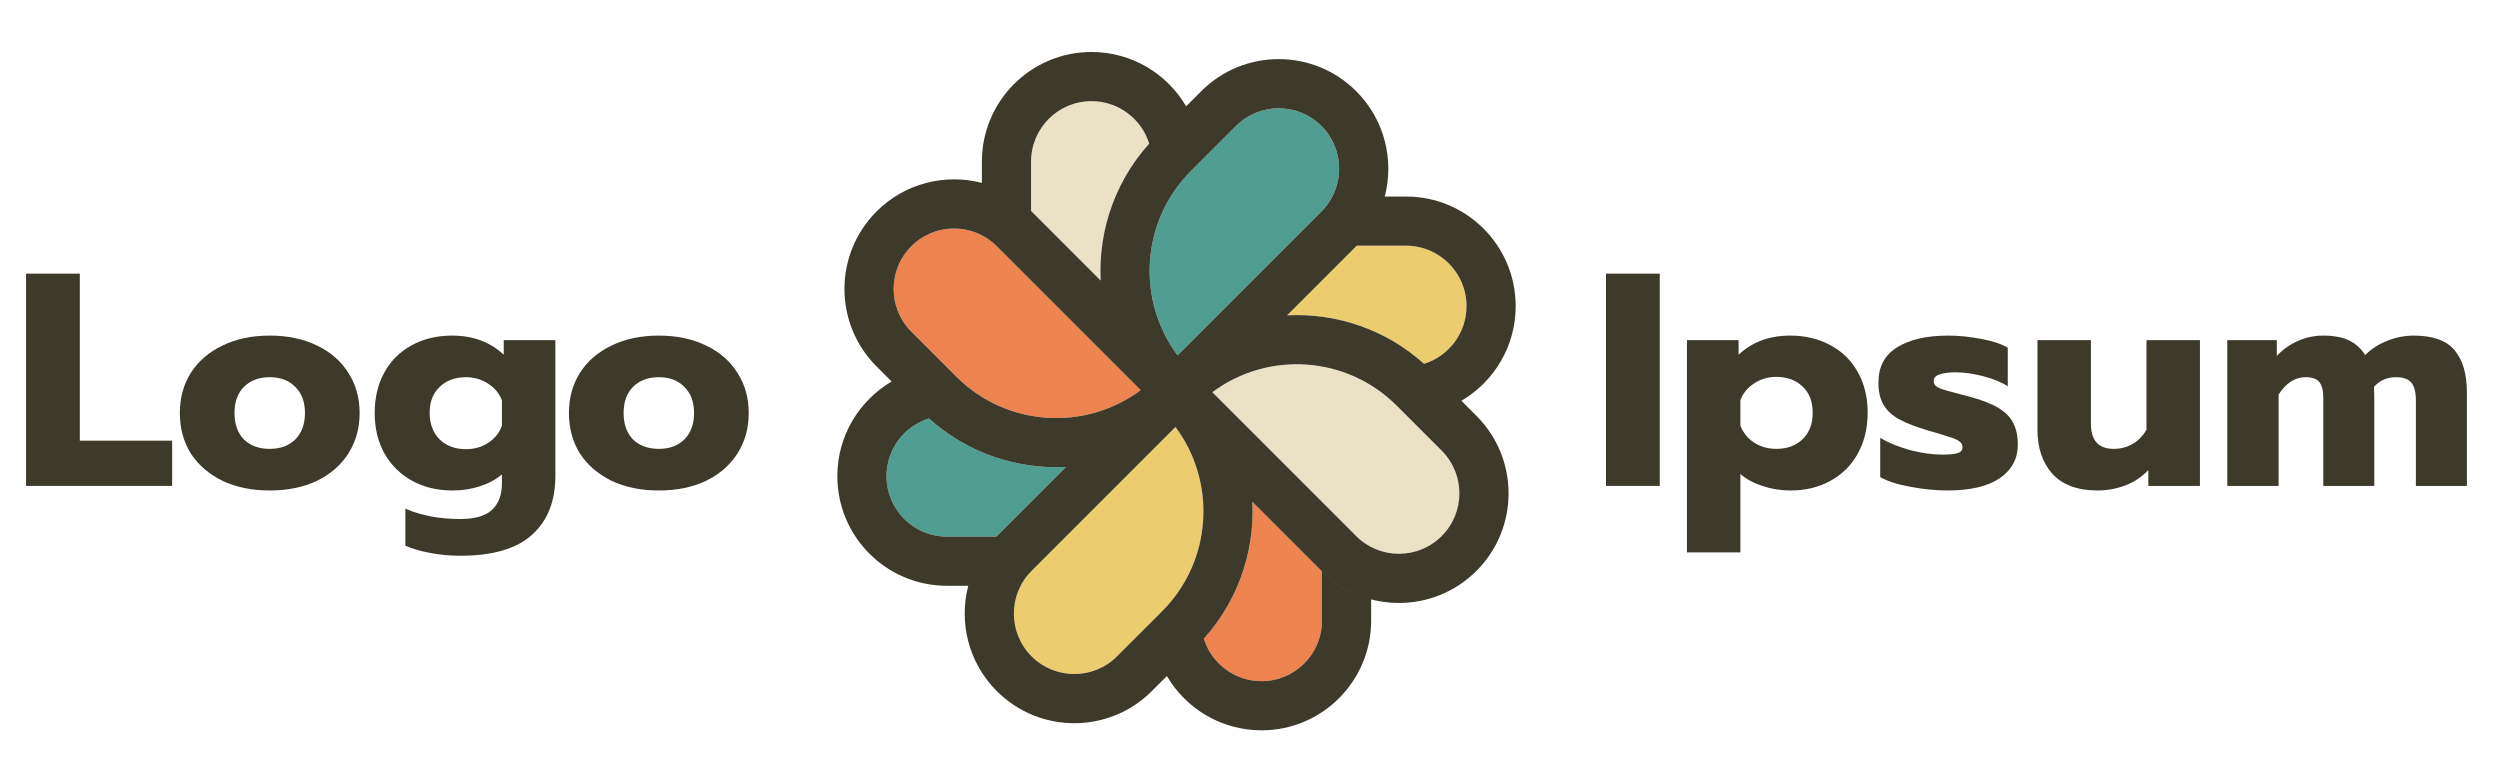
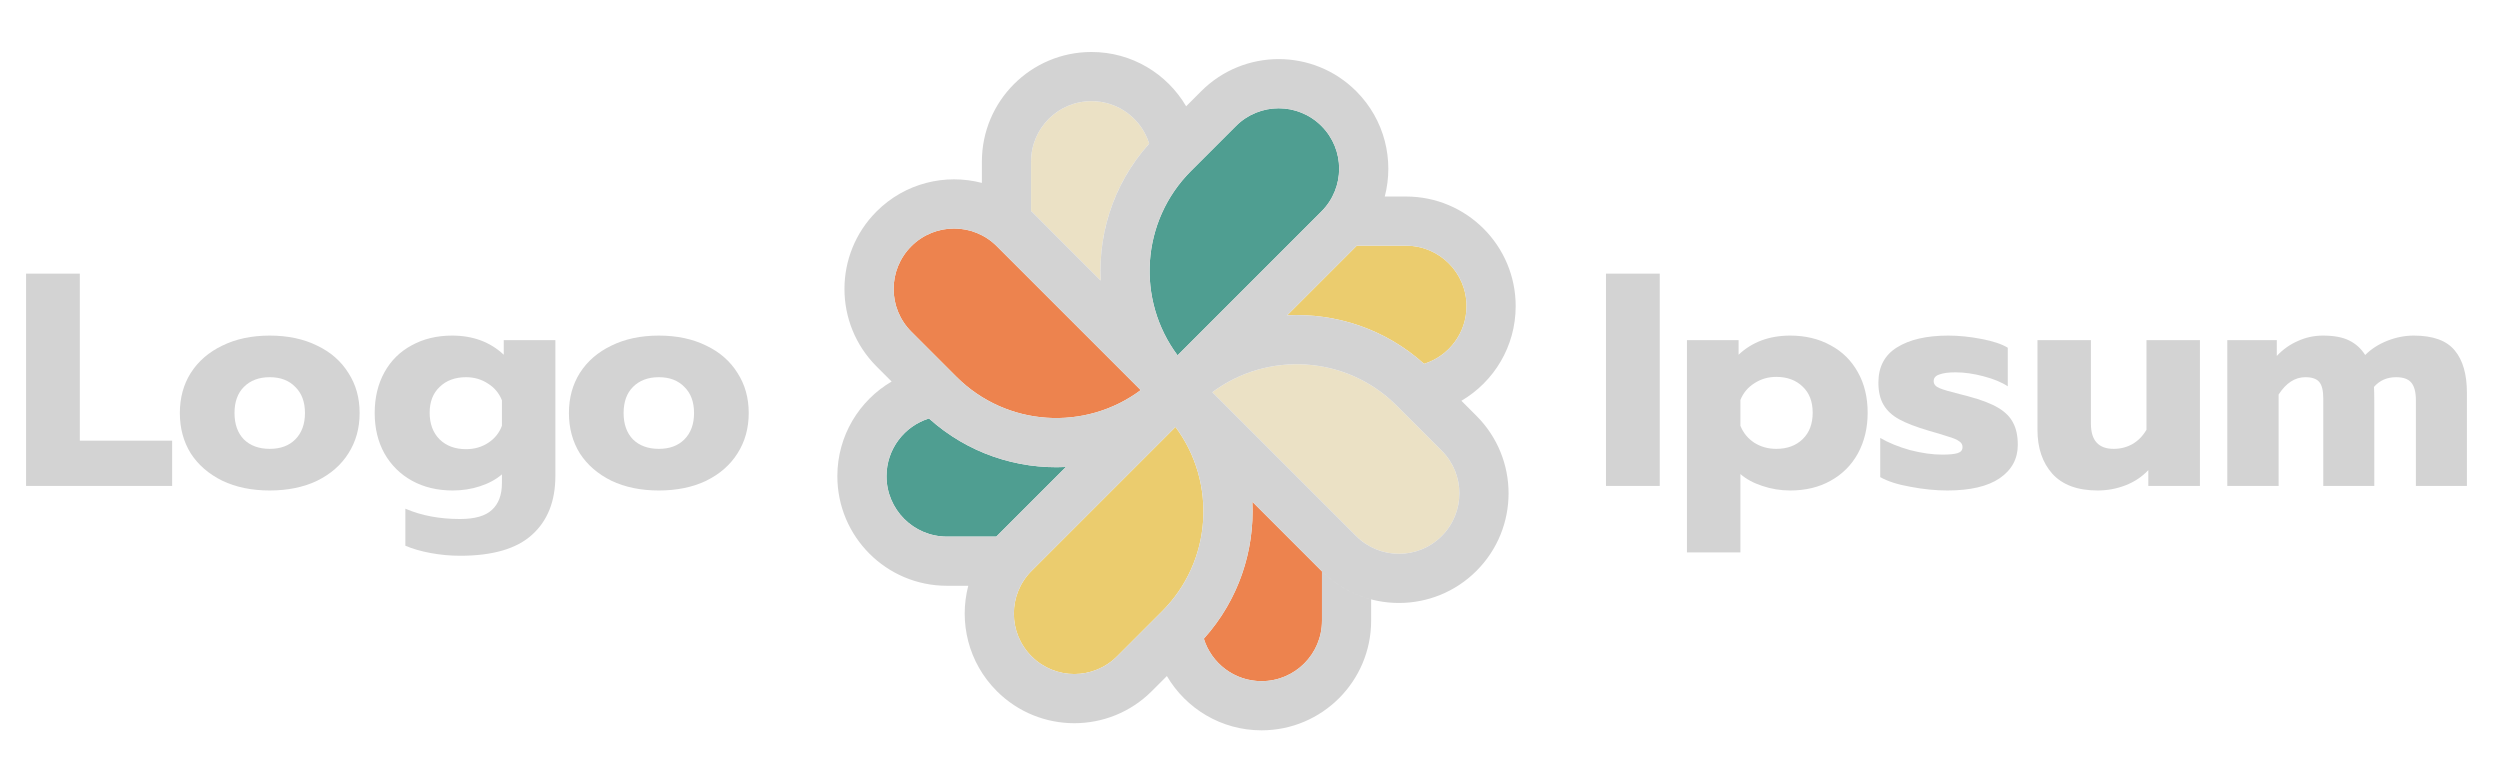
<svg xmlns="http://www.w3.org/2000/svg" id="logo-25" width="147" height="46" viewBox="0 0 147 46" fill="none">
  <path fill-rule="evenodd" clip-rule="evenodd" d="M72.676 7.407C74.063 6.02 76.313 6.02 77.701 7.407C79.089 8.795 79.089 11.045 77.701 12.433L69.24 20.894C66.811 17.638 67.075 13.008 70.032 10.051L72.676 7.407Z" class="ccompli1" fill="#4F9E91" />
  <path fill-rule="evenodd" clip-rule="evenodd" d="M84.771 26.497C86.159 27.884 86.159 30.134 84.771 31.522C83.384 32.91 81.134 32.91 79.746 31.522L71.285 23.061C74.54 20.632 79.171 20.896 82.128 23.853L84.771 26.497Z" class="ccustom" fill="#EBE1C5" />
  <path fill-rule="evenodd" clip-rule="evenodd" d="M65.682 38.592C64.294 39.98 62.044 39.98 60.657 38.592C59.269 37.205 59.269 34.955 60.657 33.567L69.117 25.106C71.547 28.362 71.283 32.992 68.326 35.949L65.682 38.592Z" class="ccompli2" fill="#EBCC6E" />
  <path fill-rule="evenodd" clip-rule="evenodd" d="M53.587 19.503C52.199 18.115 52.199 15.865 53.587 14.478C54.974 13.09 57.224 13.09 58.612 14.478L67.073 22.939C63.817 25.368 59.187 25.104 56.23 22.147L53.587 19.503Z" class="ccustom" fill="#ED834E" />
  <path fill-rule="evenodd" clip-rule="evenodd" d="M70.785 37.556C72.831 35.281 73.782 32.37 73.638 29.503L77.701 33.567C77.712 33.577 77.722 33.587 77.732 33.597V36.498C77.732 38.461 76.141 40.052 74.178 40.052C72.584 40.052 71.235 39.002 70.785 37.556Z" class="ccustom" fill="#ED834E" />
  <path fill-rule="evenodd" clip-rule="evenodd" d="M54.623 24.606C56.898 26.652 59.809 27.603 62.675 27.459L58.612 31.522C58.602 31.532 58.592 31.543 58.582 31.553H55.681C53.718 31.553 52.127 29.962 52.127 27.999C52.127 26.405 53.177 25.056 54.623 24.606Z" class="ccompli1" fill="#4F9E91" />
  <path fill-rule="evenodd" clip-rule="evenodd" d="M83.735 21.394C81.46 19.348 78.549 18.397 75.682 18.541L79.746 14.478C79.756 14.467 79.766 14.457 79.776 14.447H82.677C84.64 14.447 86.231 16.038 86.231 18.001C86.231 19.595 85.181 20.944 83.735 21.394Z" class="ccompli2" fill="#EBCC6E" />
  <path fill-rule="evenodd" clip-rule="evenodd" d="M67.573 8.444C65.527 10.719 64.576 13.63 64.72 16.497L60.657 12.433C60.646 12.423 60.636 12.413 60.626 12.403V9.502C60.626 7.539 62.217 5.948 64.18 5.948C65.774 5.948 67.123 6.998 67.573 8.444Z" class="ccustom" fill="#EBE1C5" />
-   <path fill-rule="evenodd" clip-rule="evenodd" d="M64.18 3.057C60.62 3.057 57.735 5.943 57.735 9.502V10.755C55.593 10.196 53.22 10.755 51.542 12.433C49.025 14.95 49.025 19.031 51.542 21.548L52.428 22.434C50.519 23.553 49.236 25.626 49.236 27.999C49.236 31.559 52.122 34.444 55.681 34.444H56.934C56.375 36.586 56.934 38.959 58.612 40.637C61.129 43.154 65.21 43.154 67.727 40.637L70.37 37.993C72.702 35.661 73.792 32.557 73.638 29.503L77.701 33.567C80.218 36.084 84.299 36.084 86.816 33.567C89.333 31.05 89.333 26.969 86.816 24.452L85.93 23.566C87.839 22.447 89.122 20.374 89.122 18.001C89.122 14.441 86.236 11.556 82.677 11.556H81.424C81.983 9.414 81.424 7.041 79.746 5.363C77.229 2.846 73.148 2.846 70.631 5.363L67.988 8.007C65.656 10.339 64.566 13.443 64.72 16.497L60.657 12.433C60.647 12.423 60.636 12.413 60.626 12.403V9.502C60.626 7.539 62.217 5.948 64.18 5.948C65.774 5.948 67.123 6.998 67.573 8.444C67.707 8.295 67.845 8.15 67.988 8.007L69.745 6.249C68.626 4.34 66.553 3.057 64.18 3.057ZM79.776 14.447C79.766 14.457 79.756 14.467 79.746 14.478L75.683 18.541C78.549 18.397 81.46 19.348 83.735 21.394C85.181 20.944 86.231 19.595 86.231 18.001C86.231 16.038 84.64 14.447 82.677 14.447H79.776ZM58.582 31.553C58.592 31.543 58.602 31.532 58.612 31.522L62.675 27.459C59.809 27.603 56.898 26.652 54.623 24.606C53.177 25.056 52.127 26.405 52.127 27.999C52.127 29.962 53.718 31.553 55.681 31.553H58.582ZM54.512 24.505C54.402 24.403 54.293 24.298 54.186 24.191V24.191C54.293 24.299 54.402 24.403 54.512 24.505ZM74.178 42.943C71.805 42.943 69.732 41.66 68.613 39.751L70.37 37.993C70.513 37.85 70.651 37.705 70.785 37.556C71.235 39.002 72.584 40.052 74.178 40.052C76.141 40.052 77.732 38.461 77.732 36.498V33.597C78.565 34.419 79.566 34.968 80.623 35.245V36.498C80.623 40.057 77.738 42.943 74.178 42.943ZM77.701 7.408C76.314 6.02 74.064 6.02 72.676 7.408L70.032 10.051C67.075 13.008 66.811 17.638 69.24 20.894L77.701 12.433C79.089 11.045 79.089 8.795 77.701 7.408ZM84.771 31.522C86.159 30.134 86.159 27.884 84.771 26.497L82.128 23.853C79.171 20.896 74.54 20.632 71.285 23.061L79.746 31.522C81.134 32.91 83.384 32.91 84.771 31.522ZM65.682 38.592C64.294 39.98 62.044 39.98 60.657 38.592C59.269 37.205 59.269 34.955 60.657 33.567L69.118 25.106C71.547 28.361 71.283 32.992 68.326 35.949L65.682 38.592ZM53.587 14.478C52.199 15.865 52.199 18.115 53.587 19.503L56.23 22.147C59.187 25.104 63.818 25.368 67.073 22.939L58.612 14.478C57.224 13.09 54.974 13.09 53.587 14.478Z" class="cneutral" fill="#3D3A2C" />
-   <path d="M1.533 16.09H4.693V25.911H10.122V28.572H1.533V16.09Z" class="cneutral" fill="#3D3A2C" />
-   <path d="M15.86 28.84C14.801 28.84 13.872 28.649 13.075 28.268C12.277 27.875 11.658 27.34 11.217 26.661C10.789 25.971 10.575 25.179 10.575 24.286C10.575 23.393 10.789 22.608 11.217 21.929C11.658 21.238 12.277 20.703 13.075 20.322C13.872 19.929 14.801 19.733 15.86 19.733C16.92 19.733 17.848 19.929 18.646 20.322C19.444 20.703 20.057 21.238 20.485 21.929C20.926 22.608 21.146 23.393 21.146 24.286C21.146 25.179 20.926 25.971 20.485 26.661C20.057 27.34 19.444 27.875 18.646 28.268C17.848 28.649 16.92 28.84 15.86 28.84ZM15.86 26.393C16.491 26.393 16.991 26.209 17.36 25.84C17.741 25.459 17.932 24.941 17.932 24.286C17.932 23.631 17.741 23.119 17.36 22.75C16.991 22.369 16.491 22.179 15.86 22.179C15.229 22.179 14.723 22.369 14.342 22.75C13.973 23.119 13.789 23.631 13.789 24.286C13.789 24.941 13.973 25.459 14.342 25.84C14.723 26.209 15.229 26.393 15.86 26.393Z" class="cneutral" fill="#3D3A2C" />
-   <path d="M27.049 32.679C26.478 32.679 25.9 32.625 25.317 32.518C24.746 32.411 24.252 32.268 23.835 32.089V29.911C24.775 30.316 25.847 30.518 27.049 30.518C27.918 30.518 28.543 30.339 28.924 29.982C29.317 29.625 29.513 29.101 29.513 28.411V27.893C29.168 28.191 28.74 28.423 28.228 28.59C27.728 28.756 27.192 28.84 26.621 28.84C25.716 28.84 24.918 28.649 24.228 28.268C23.537 27.887 22.996 27.351 22.603 26.661C22.222 25.971 22.032 25.179 22.032 24.286C22.032 23.381 22.222 22.584 22.603 21.893C22.984 21.203 23.52 20.673 24.21 20.304C24.9 19.923 25.692 19.733 26.585 19.733C27.811 19.733 28.823 20.108 29.62 20.858V20H32.656V27.982C32.656 29.47 32.198 30.625 31.281 31.447C30.377 32.268 28.966 32.679 27.049 32.679ZM27.406 26.411C27.894 26.411 28.329 26.286 28.71 26.036C29.091 25.786 29.359 25.453 29.513 25.036V23.536C29.347 23.119 29.073 22.792 28.692 22.554C28.311 22.304 27.883 22.179 27.406 22.179C26.764 22.179 26.246 22.369 25.853 22.75C25.46 23.119 25.264 23.625 25.264 24.268C25.264 24.923 25.46 25.447 25.853 25.84C26.246 26.221 26.764 26.411 27.406 26.411Z" class="cneutral" fill="#3D3A2C" />
-   <path d="M38.739 28.84C37.679 28.84 36.751 28.649 35.953 28.268C35.156 27.875 34.537 27.34 34.096 26.661C33.668 25.971 33.453 25.179 33.453 24.286C33.453 23.393 33.668 22.608 34.096 21.929C34.537 21.238 35.156 20.703 35.953 20.322C36.751 19.929 37.679 19.733 38.739 19.733C39.798 19.733 40.727 19.929 41.525 20.322C42.322 20.703 42.935 21.238 43.364 21.929C43.804 22.608 44.025 23.393 44.025 24.286C44.025 25.179 43.804 25.971 43.364 26.661C42.935 27.34 42.322 27.875 41.525 28.268C40.727 28.649 39.798 28.84 38.739 28.84ZM38.739 26.393C39.37 26.393 39.87 26.209 40.239 25.84C40.62 25.459 40.81 24.941 40.81 24.286C40.81 23.631 40.62 23.119 40.239 22.75C39.87 22.369 39.37 22.179 38.739 22.179C38.108 22.179 37.602 22.369 37.221 22.75C36.852 23.119 36.668 23.631 36.668 24.286C36.668 24.941 36.852 25.459 37.221 25.84C37.602 26.209 38.108 26.393 38.739 26.393Z" class="cneutral" fill="#3D3A2C" />
-   <path d="M94.432 16.09H97.593V28.572H94.432V16.09Z" class="cneutral" fill="#3D3A2C" />
-   <path d="M99.193 20H102.229V20.858C103.026 20.108 104.038 19.733 105.264 19.733C106.157 19.733 106.949 19.923 107.639 20.304C108.33 20.673 108.865 21.203 109.246 21.893C109.627 22.572 109.818 23.363 109.818 24.268C109.818 25.161 109.627 25.959 109.246 26.661C108.865 27.351 108.33 27.887 107.639 28.268C106.961 28.649 106.169 28.84 105.264 28.84C104.693 28.84 104.145 28.75 103.622 28.572C103.11 28.405 102.681 28.173 102.336 27.875V32.482H99.193V20ZM104.443 26.393C105.086 26.393 105.604 26.203 105.996 25.822C106.389 25.441 106.586 24.923 106.586 24.268C106.586 23.613 106.389 23.102 105.996 22.733C105.604 22.352 105.086 22.161 104.443 22.161C103.967 22.161 103.538 22.286 103.157 22.536C102.776 22.774 102.503 23.102 102.336 23.518V25.036C102.503 25.453 102.776 25.786 103.157 26.036C103.538 26.274 103.967 26.393 104.443 26.393Z" class="cneutral" fill="#3D3A2C" />
-   <path d="M114.503 28.84C113.813 28.84 113.093 28.768 112.343 28.625C111.593 28.494 110.997 28.304 110.557 28.054V25.75C111.045 26.036 111.628 26.274 112.307 26.465C112.997 26.643 113.628 26.732 114.2 26.732C114.616 26.732 114.92 26.703 115.11 26.643C115.301 26.584 115.396 26.465 115.396 26.286C115.396 26.143 115.331 26.03 115.2 25.947C115.081 25.852 114.854 25.756 114.521 25.661C114.2 25.554 113.825 25.441 113.396 25.322C112.67 25.107 112.099 24.887 111.682 24.661C111.265 24.435 110.956 24.149 110.753 23.804C110.551 23.459 110.45 23.024 110.45 22.5C110.45 21.572 110.813 20.881 111.539 20.429C112.277 19.965 113.283 19.733 114.557 19.733C115.176 19.733 115.825 19.798 116.503 19.929C117.194 20.06 117.711 20.233 118.057 20.447V22.715C117.7 22.477 117.223 22.28 116.628 22.125C116.045 21.971 115.497 21.893 114.985 21.893C114.581 21.893 114.265 21.935 114.039 22.018C113.813 22.09 113.7 22.221 113.7 22.411C113.7 22.59 113.813 22.727 114.039 22.822C114.265 22.917 114.67 23.036 115.253 23.179C115.634 23.274 115.795 23.316 115.735 23.304C116.497 23.506 117.086 23.733 117.503 23.983C117.92 24.233 118.211 24.53 118.378 24.875C118.557 25.209 118.646 25.637 118.646 26.161C118.646 26.982 118.289 27.637 117.575 28.125C116.872 28.601 115.848 28.84 114.503 28.84Z" class="cneutral" fill="#3D3A2C" />
-   <path d="M123.338 28.84C122.16 28.84 121.273 28.512 120.678 27.857C120.095 27.203 119.803 26.34 119.803 25.268V20H122.946V24.911C122.946 25.899 123.392 26.393 124.285 26.393C124.69 26.393 125.059 26.298 125.392 26.107C125.725 25.917 125.999 25.637 126.213 25.268V20H129.356V28.572H126.321V27.643C125.952 28.036 125.505 28.334 124.981 28.536C124.458 28.738 123.91 28.84 123.338 28.84Z" class="cneutral" fill="#3D3A2C" />
-   <path d="M130.965 20H133.876V20.929C134.233 20.548 134.644 20.256 135.108 20.054C135.572 19.84 136.066 19.733 136.59 19.733C137.233 19.733 137.745 19.828 138.126 20.018C138.519 20.209 138.834 20.494 139.072 20.875C139.429 20.518 139.864 20.238 140.376 20.036C140.888 19.834 141.406 19.733 141.929 19.733C143.06 19.733 143.864 20.024 144.34 20.608C144.816 21.179 145.054 22.006 145.054 23.09V28.572H142.054V23.536C142.054 23.06 141.965 22.715 141.786 22.5C141.608 22.286 141.31 22.179 140.894 22.179C140.358 22.179 139.923 22.369 139.59 22.75C139.602 22.953 139.608 23.262 139.608 23.679V28.572H136.608V23.411C136.608 22.971 136.531 22.655 136.376 22.465C136.221 22.274 135.947 22.179 135.555 22.179C134.947 22.179 134.424 22.518 133.983 23.197V28.572H130.965V20Z" class="cneutral" fill="#3D3A2C" />
+   <path fill-rule="evenodd" clip-rule="evenodd" d="M64.18 3.057C60.62 3.057 57.735 5.943 57.735 9.502V10.755C55.593 10.196 53.22 10.755 51.542 12.433C49.025 14.95 49.025 19.031 51.542 21.548L52.428 22.434C50.519 23.553 49.236 25.626 49.236 27.999C49.236 31.559 52.122 34.444 55.681 34.444H56.934C56.375 36.586 56.934 38.959 58.612 40.637C61.129 43.154 65.21 43.154 67.727 40.637L70.37 37.993C72.702 35.661 73.792 32.557 73.638 29.503L77.701 33.567C80.218 36.084 84.299 36.084 86.816 33.567C89.333 31.05 89.333 26.969 86.816 24.452L85.93 23.566C87.839 22.447 89.122 20.374 89.122 18.001C89.122 14.441 86.236 11.556 82.677 11.556H81.424C81.983 9.414 81.424 7.041 79.746 5.363C77.229 2.846 73.148 2.846 70.631 5.363L67.988 8.007C65.656 10.339 64.566 13.443 64.72 16.497L60.657 12.433C60.647 12.423 60.636 12.413 60.626 12.403V9.502C60.626 7.539 62.217 5.948 64.18 5.948C65.774 5.948 67.123 6.998 67.573 8.444C67.707 8.295 67.845 8.15 67.988 8.007L69.745 6.249C68.626 4.34 66.553 3.057 64.18 3.057ZM79.776 14.447C79.766 14.457 79.756 14.467 79.746 14.478L75.683 18.541C78.549 18.397 81.46 19.348 83.735 21.394C85.181 20.944 86.231 19.595 86.231 18.001C86.231 16.038 84.64 14.447 82.677 14.447H79.776ZM58.582 31.553C58.592 31.543 58.602 31.532 58.612 31.522L62.675 27.459C59.809 27.603 56.898 26.652 54.623 24.606C53.177 25.056 52.127 26.405 52.127 27.999C52.127 29.962 53.718 31.553 55.681 31.553H58.582ZM54.512 24.505C54.402 24.403 54.293 24.298 54.186 24.191V24.191C54.293 24.299 54.402 24.403 54.512 24.505ZM74.178 42.943C71.805 42.943 69.732 41.66 68.613 39.751L70.37 37.993C70.513 37.85 70.651 37.705 70.785 37.556C71.235 39.002 72.584 40.052 74.178 40.052C76.141 40.052 77.732 38.461 77.732 36.498V33.597C78.565 34.419 79.566 34.968 80.623 35.245V36.498C80.623 40.057 77.738 42.943 74.178 42.943ZM77.701 7.408C76.314 6.02 74.064 6.02 72.676 7.408L70.032 10.051C67.075 13.008 66.811 17.638 69.24 20.894L77.701 12.433C79.089 11.045 79.089 8.795 77.701 7.408ZM84.771 31.522C86.159 30.134 86.159 27.884 84.771 26.497L82.128 23.853C79.171 20.896 74.54 20.632 71.285 23.061L79.746 31.522C81.134 32.91 83.384 32.91 84.771 31.522ZM65.682 38.592C64.294 39.98 62.044 39.98 60.657 38.592C59.269 37.205 59.269 34.955 60.657 33.567L69.118 25.106C71.547 28.361 71.283 32.992 68.326 35.949L65.682 38.592ZM53.587 14.478C52.199 15.865 52.199 18.115 53.587 19.503L56.23 22.147C59.187 25.104 63.818 25.368 67.073 22.939L58.612 14.478C57.224 13.09 54.974 13.09 53.587 14.478Z" class="cneutral" fill="#D3D3D3" />
+   <path d="M1.533 16.09H4.693V25.911H10.122V28.572H1.533V16.09Z" class="cneutral" fill="#D3D3D3" />
+   <path d="M15.86 28.84C14.801 28.84 13.872 28.649 13.075 28.268C12.277 27.875 11.658 27.34 11.217 26.661C10.789 25.971 10.575 25.179 10.575 24.286C10.575 23.393 10.789 22.608 11.217 21.929C11.658 21.238 12.277 20.703 13.075 20.322C13.872 19.929 14.801 19.733 15.86 19.733C16.92 19.733 17.848 19.929 18.646 20.322C19.444 20.703 20.057 21.238 20.485 21.929C20.926 22.608 21.146 23.393 21.146 24.286C21.146 25.179 20.926 25.971 20.485 26.661C20.057 27.34 19.444 27.875 18.646 28.268C17.848 28.649 16.92 28.84 15.86 28.84ZM15.86 26.393C16.491 26.393 16.991 26.209 17.36 25.84C17.741 25.459 17.932 24.941 17.932 24.286C17.932 23.631 17.741 23.119 17.36 22.75C16.991 22.369 16.491 22.179 15.86 22.179C15.229 22.179 14.723 22.369 14.342 22.75C13.973 23.119 13.789 23.631 13.789 24.286C13.789 24.941 13.973 25.459 14.342 25.84C14.723 26.209 15.229 26.393 15.86 26.393Z" class="cneutral" fill="#D3D3D3" />
+   <path d="M27.049 32.679C26.478 32.679 25.9 32.625 25.317 32.518C24.746 32.411 24.252 32.268 23.835 32.089V29.911C24.775 30.316 25.847 30.518 27.049 30.518C27.918 30.518 28.543 30.339 28.924 29.982C29.317 29.625 29.513 29.101 29.513 28.411V27.893C29.168 28.191 28.74 28.423 28.228 28.59C27.728 28.756 27.192 28.84 26.621 28.84C25.716 28.84 24.918 28.649 24.228 28.268C23.537 27.887 22.996 27.351 22.603 26.661C22.222 25.971 22.032 25.179 22.032 24.286C22.032 23.381 22.222 22.584 22.603 21.893C22.984 21.203 23.52 20.673 24.21 20.304C24.9 19.923 25.692 19.733 26.585 19.733C27.811 19.733 28.823 20.108 29.62 20.858V20H32.656V27.982C32.656 29.47 32.198 30.625 31.281 31.447C30.377 32.268 28.966 32.679 27.049 32.679ZM27.406 26.411C27.894 26.411 28.329 26.286 28.71 26.036C29.091 25.786 29.359 25.453 29.513 25.036V23.536C29.347 23.119 29.073 22.792 28.692 22.554C28.311 22.304 27.883 22.179 27.406 22.179C26.764 22.179 26.246 22.369 25.853 22.75C25.46 23.119 25.264 23.625 25.264 24.268C25.264 24.923 25.46 25.447 25.853 25.84C26.246 26.221 26.764 26.411 27.406 26.411Z" class="cneutral" fill="#D3D3D3" />
+   <path d="M38.739 28.84C37.679 28.84 36.751 28.649 35.953 28.268C35.156 27.875 34.537 27.34 34.096 26.661C33.668 25.971 33.453 25.179 33.453 24.286C33.453 23.393 33.668 22.608 34.096 21.929C34.537 21.238 35.156 20.703 35.953 20.322C36.751 19.929 37.679 19.733 38.739 19.733C39.798 19.733 40.727 19.929 41.525 20.322C42.322 20.703 42.935 21.238 43.364 21.929C43.804 22.608 44.025 23.393 44.025 24.286C44.025 25.179 43.804 25.971 43.364 26.661C42.935 27.34 42.322 27.875 41.525 28.268C40.727 28.649 39.798 28.84 38.739 28.84ZM38.739 26.393C39.37 26.393 39.87 26.209 40.239 25.84C40.62 25.459 40.81 24.941 40.81 24.286C40.81 23.631 40.62 23.119 40.239 22.75C39.87 22.369 39.37 22.179 38.739 22.179C38.108 22.179 37.602 22.369 37.221 22.75C36.852 23.119 36.668 23.631 36.668 24.286C36.668 24.941 36.852 25.459 37.221 25.84C37.602 26.209 38.108 26.393 38.739 26.393Z" class="cneutral" fill="#D3D3D3" />
+   <path d="M94.432 16.09H97.593V28.572H94.432V16.09Z" class="cneutral" fill="#D3D3D3" />
+   <path d="M99.193 20H102.229V20.858C103.026 20.108 104.038 19.733 105.264 19.733C106.157 19.733 106.949 19.923 107.639 20.304C108.33 20.673 108.865 21.203 109.246 21.893C109.627 22.572 109.818 23.363 109.818 24.268C109.818 25.161 109.627 25.959 109.246 26.661C108.865 27.351 108.33 27.887 107.639 28.268C106.961 28.649 106.169 28.84 105.264 28.84C104.693 28.84 104.145 28.75 103.622 28.572C103.11 28.405 102.681 28.173 102.336 27.875V32.482H99.193V20ZM104.443 26.393C105.086 26.393 105.604 26.203 105.996 25.822C106.389 25.441 106.586 24.923 106.586 24.268C106.586 23.613 106.389 23.102 105.996 22.733C105.604 22.352 105.086 22.161 104.443 22.161C103.967 22.161 103.538 22.286 103.157 22.536C102.776 22.774 102.503 23.102 102.336 23.518V25.036C102.503 25.453 102.776 25.786 103.157 26.036C103.538 26.274 103.967 26.393 104.443 26.393Z" class="cneutral" fill="#D3D3D3" />
+   <path d="M114.503 28.84C113.813 28.84 113.093 28.768 112.343 28.625C111.593 28.494 110.997 28.304 110.557 28.054V25.75C111.045 26.036 111.628 26.274 112.307 26.465C112.997 26.643 113.628 26.732 114.2 26.732C114.616 26.732 114.92 26.703 115.11 26.643C115.301 26.584 115.396 26.465 115.396 26.286C115.396 26.143 115.331 26.03 115.2 25.947C115.081 25.852 114.854 25.756 114.521 25.661C114.2 25.554 113.825 25.441 113.396 25.322C112.67 25.107 112.099 24.887 111.682 24.661C111.265 24.435 110.956 24.149 110.753 23.804C110.551 23.459 110.45 23.024 110.45 22.5C110.45 21.572 110.813 20.881 111.539 20.429C112.277 19.965 113.283 19.733 114.557 19.733C115.176 19.733 115.825 19.798 116.503 19.929C117.194 20.06 117.711 20.233 118.057 20.447V22.715C117.7 22.477 117.223 22.28 116.628 22.125C116.045 21.971 115.497 21.893 114.985 21.893C114.581 21.893 114.265 21.935 114.039 22.018C113.813 22.09 113.7 22.221 113.7 22.411C113.7 22.59 113.813 22.727 114.039 22.822C114.265 22.917 114.67 23.036 115.253 23.179C115.634 23.274 115.795 23.316 115.735 23.304C116.497 23.506 117.086 23.733 117.503 23.983C117.92 24.233 118.211 24.53 118.378 24.875C118.557 25.209 118.646 25.637 118.646 26.161C118.646 26.982 118.289 27.637 117.575 28.125C116.872 28.601 115.848 28.84 114.503 28.84Z" class="cneutral" fill="#D3D3D3" />
+   <path d="M123.338 28.84C122.16 28.84 121.273 28.512 120.678 27.857C120.095 27.203 119.803 26.34 119.803 25.268V20H122.946V24.911C122.946 25.899 123.392 26.393 124.285 26.393C124.69 26.393 125.059 26.298 125.392 26.107C125.725 25.917 125.999 25.637 126.213 25.268V20H129.356V28.572H126.321V27.643C125.952 28.036 125.505 28.334 124.981 28.536C124.458 28.738 123.91 28.84 123.338 28.84Z" class="cneutral" fill="#D3D3D3" />
+   <path d="M130.965 20H133.876V20.929C134.233 20.548 134.644 20.256 135.108 20.054C135.572 19.84 136.066 19.733 136.59 19.733C137.233 19.733 137.745 19.828 138.126 20.018C138.519 20.209 138.834 20.494 139.072 20.875C139.429 20.518 139.864 20.238 140.376 20.036C140.888 19.834 141.406 19.733 141.929 19.733C143.06 19.733 143.864 20.024 144.34 20.608C144.816 21.179 145.054 22.006 145.054 23.09V28.572H142.054V23.536C142.054 23.06 141.965 22.715 141.786 22.5C141.608 22.286 141.31 22.179 140.894 22.179C140.358 22.179 139.923 22.369 139.59 22.75C139.602 22.953 139.608 23.262 139.608 23.679V28.572H136.608V23.411C136.608 22.971 136.531 22.655 136.376 22.465C136.221 22.274 135.947 22.179 135.555 22.179C134.947 22.179 134.424 22.518 133.983 23.197V28.572H130.965V20Z" class="cneutral" fill="#D3D3D3" />
</svg>
